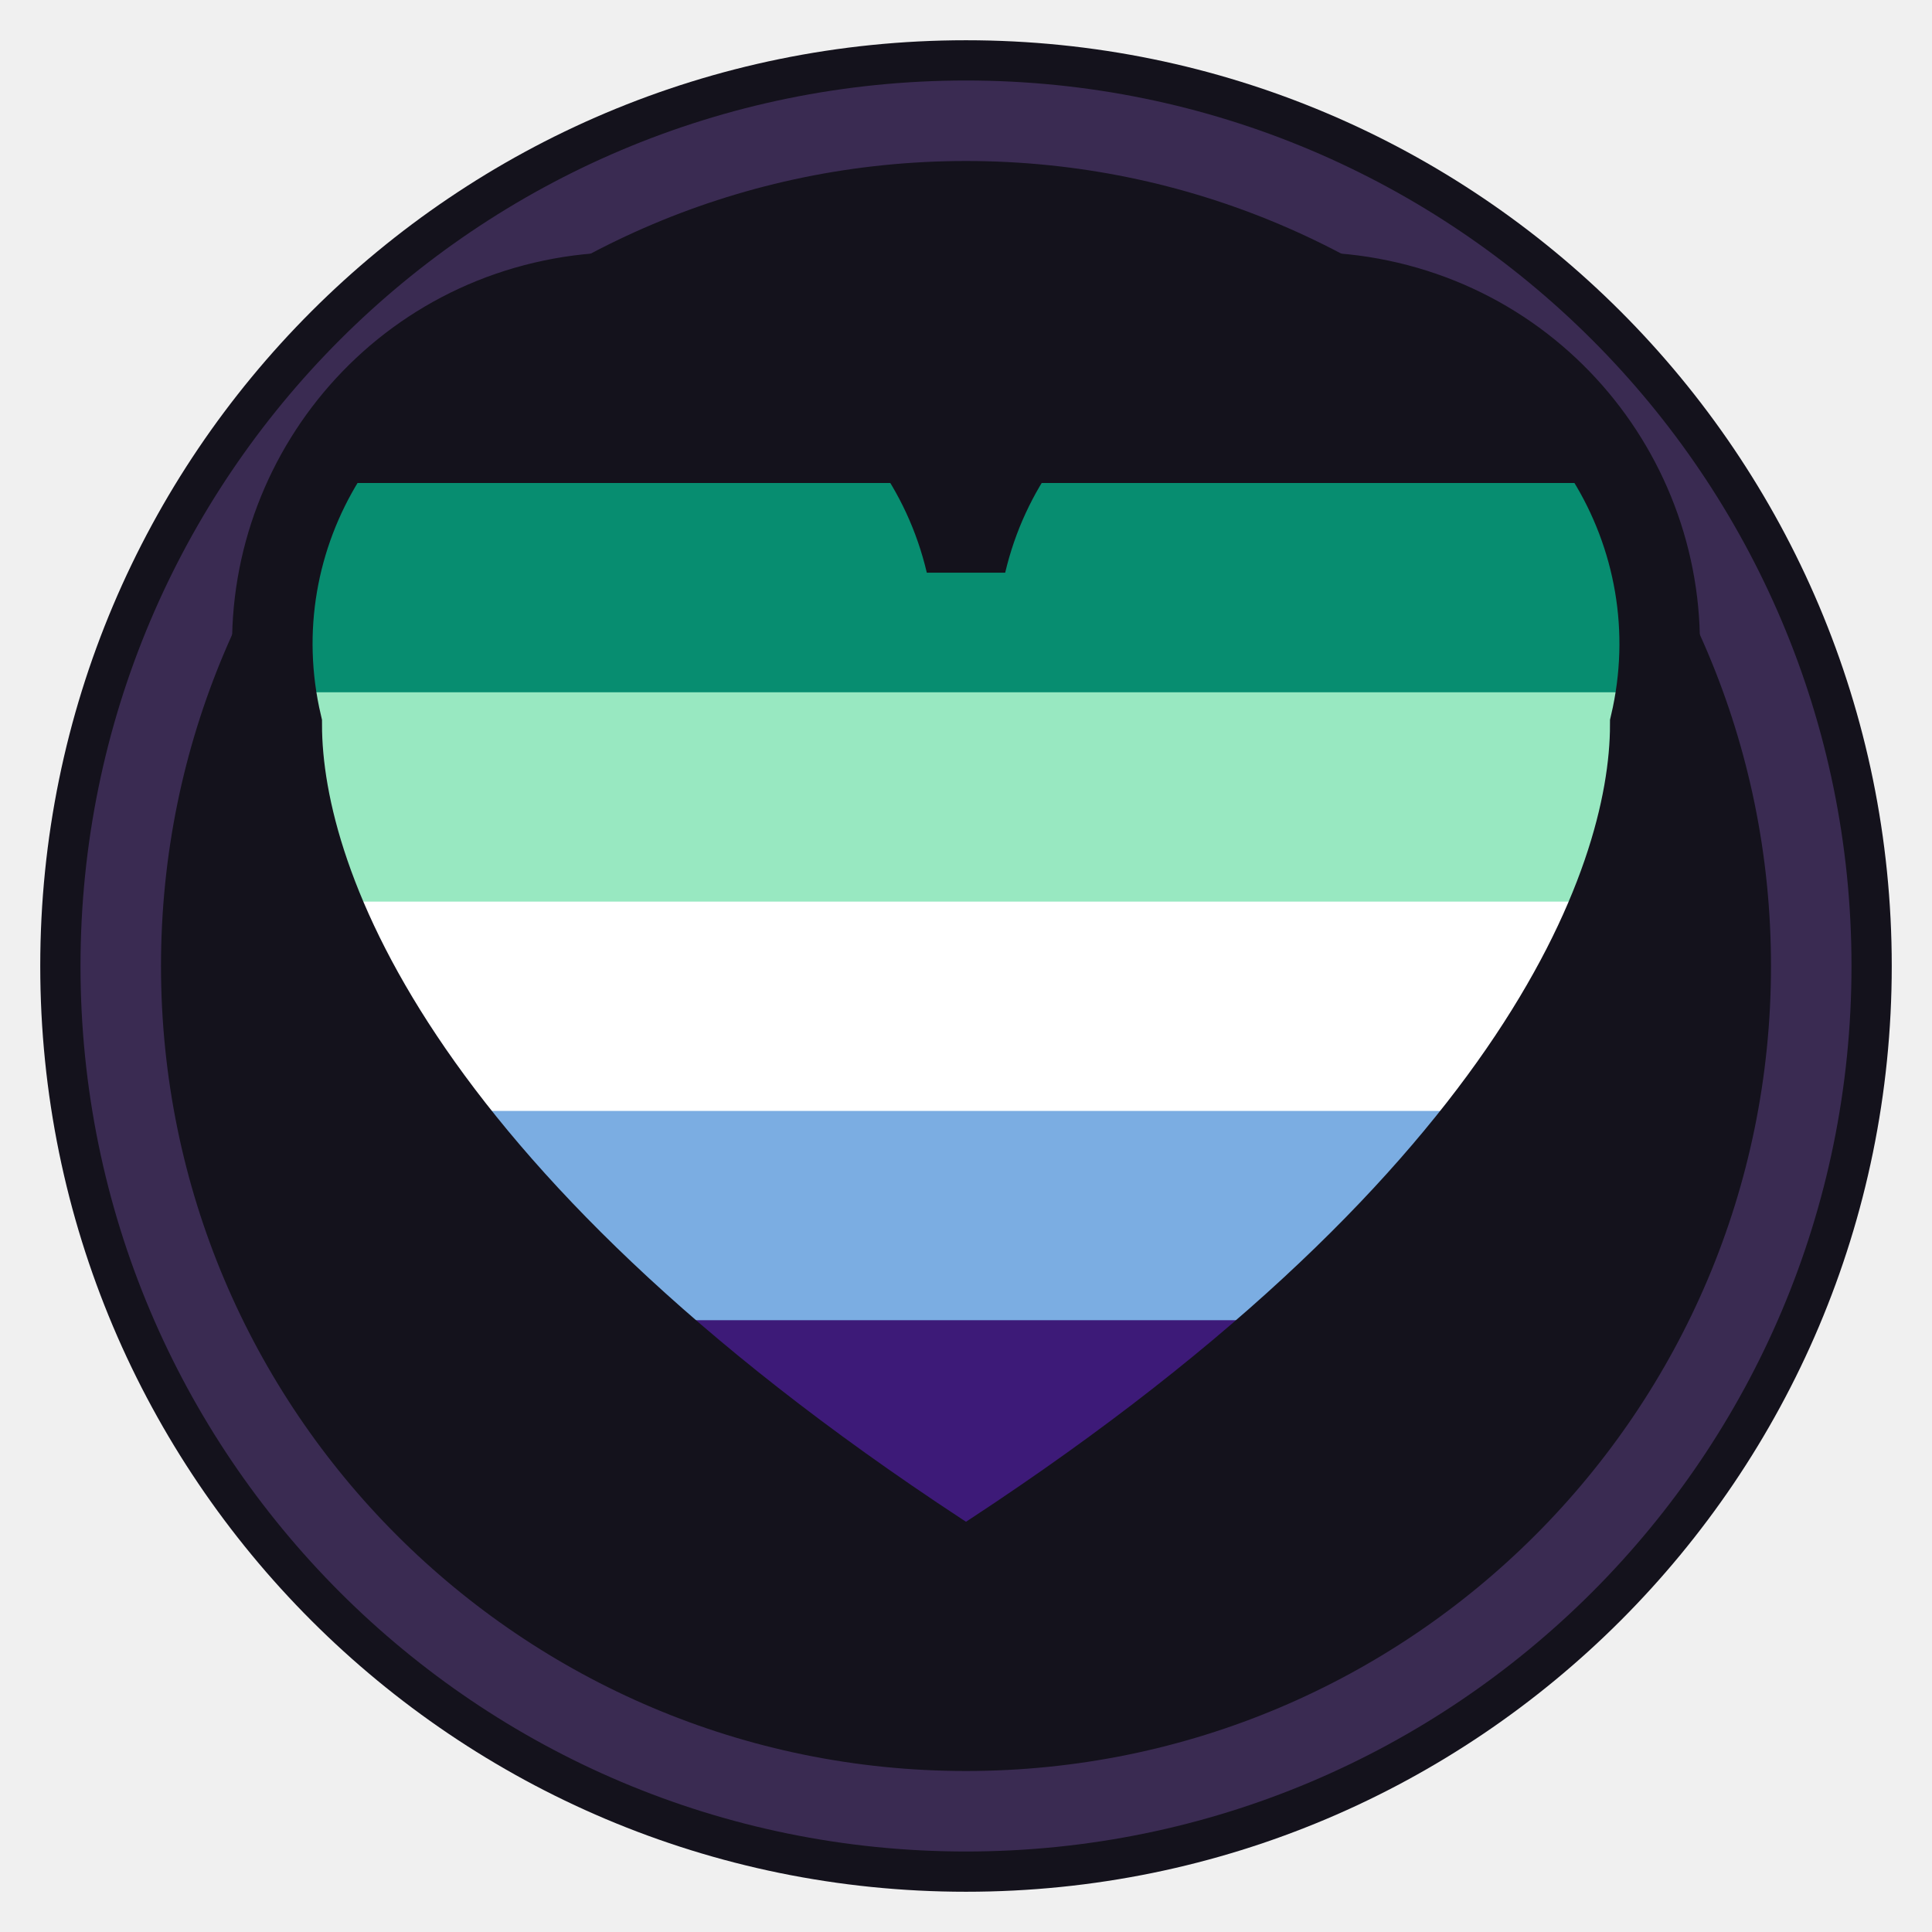
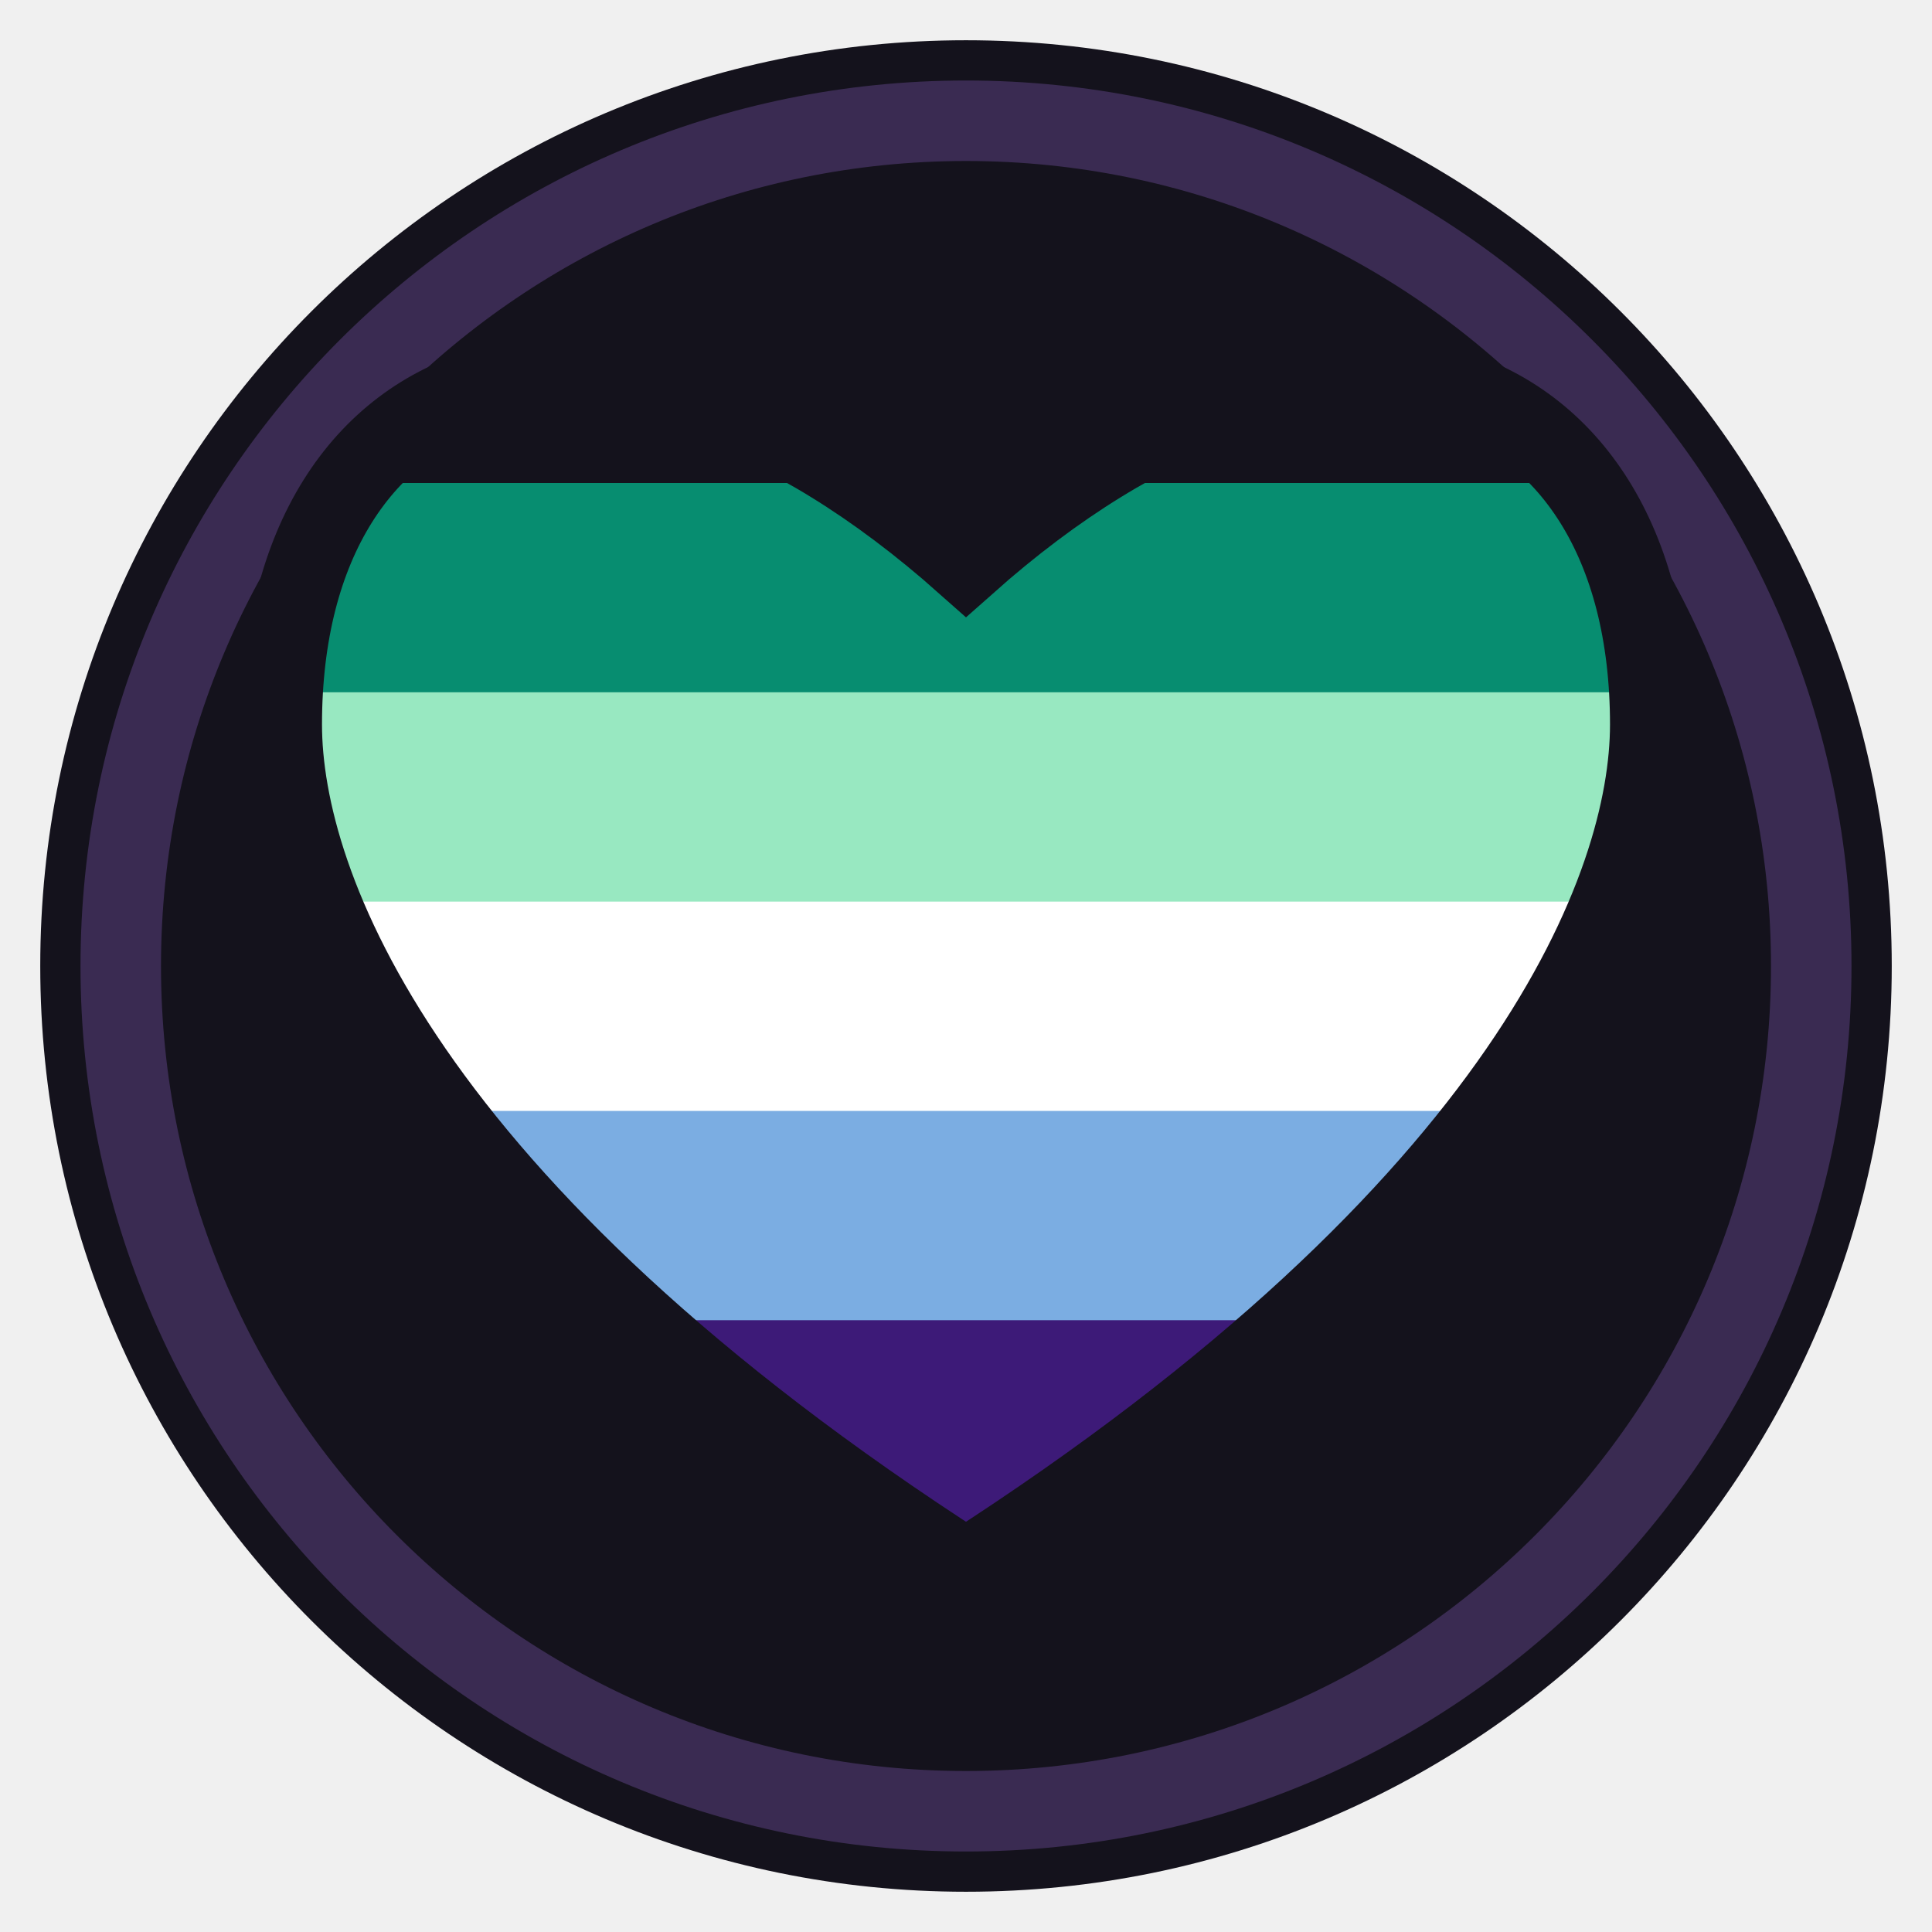
<svg xmlns="http://www.w3.org/2000/svg" viewBox="0 0 48 48" width="48" height="48" role="presentation">
  <defs>
    <clipPath id="heartgay">
-       <path d="M24 39 C10 30 7 22 7 18 A8 8 0 0 1 24 14 A8 8 0 0 1 41 18 C41 22 38 30 24 39 Z" />
+       <path d="M24 39 C10 30 7 22 7 18 C7 9 15 6 24 14 C33 6 41 9 41 18 C41 22 38 30 24 39 Z" />
    </clipPath>
  </defs>
  <circle cx="24" cy="24" r="23" fill="#14121C" />
  <circle cx="24" cy="24" r="21" fill="none" stroke="#3A2B52" stroke-width="2" />
  <g clip-path="url(#heartgay)">
    <rect x="0" y="12" width="48" height="5.22" fill="#078D70" />
    <rect x="0" y="17.2" width="48" height="5.22" fill="#98E8C1" />
    <rect x="0" y="22.4" width="48" height="5.22" fill="#FFFFFF" />
    <rect x="0" y="27.6" width="48" height="5.22" fill="#7BADE2" />
    <rect x="0" y="32.8" width="48" height="5.22" fill="#3D1A78" />
  </g>
-   <path d="M24 39 C10 30 7 22 7 18 A8 8 0 0 1 24 14 A8 8 0 0 1 41 18 C41 22 38 30 24 39 Z" fill="none" stroke="#14121C" stroke-width="2" />
+   <path d="M24 39 C10 30 7 22 7 18 C7 9 15 6 24 14 C33 6 41 9 41 18 C41 22 38 30 24 39 Z" fill="none" stroke="#14121C" stroke-width="2" />
</svg>
